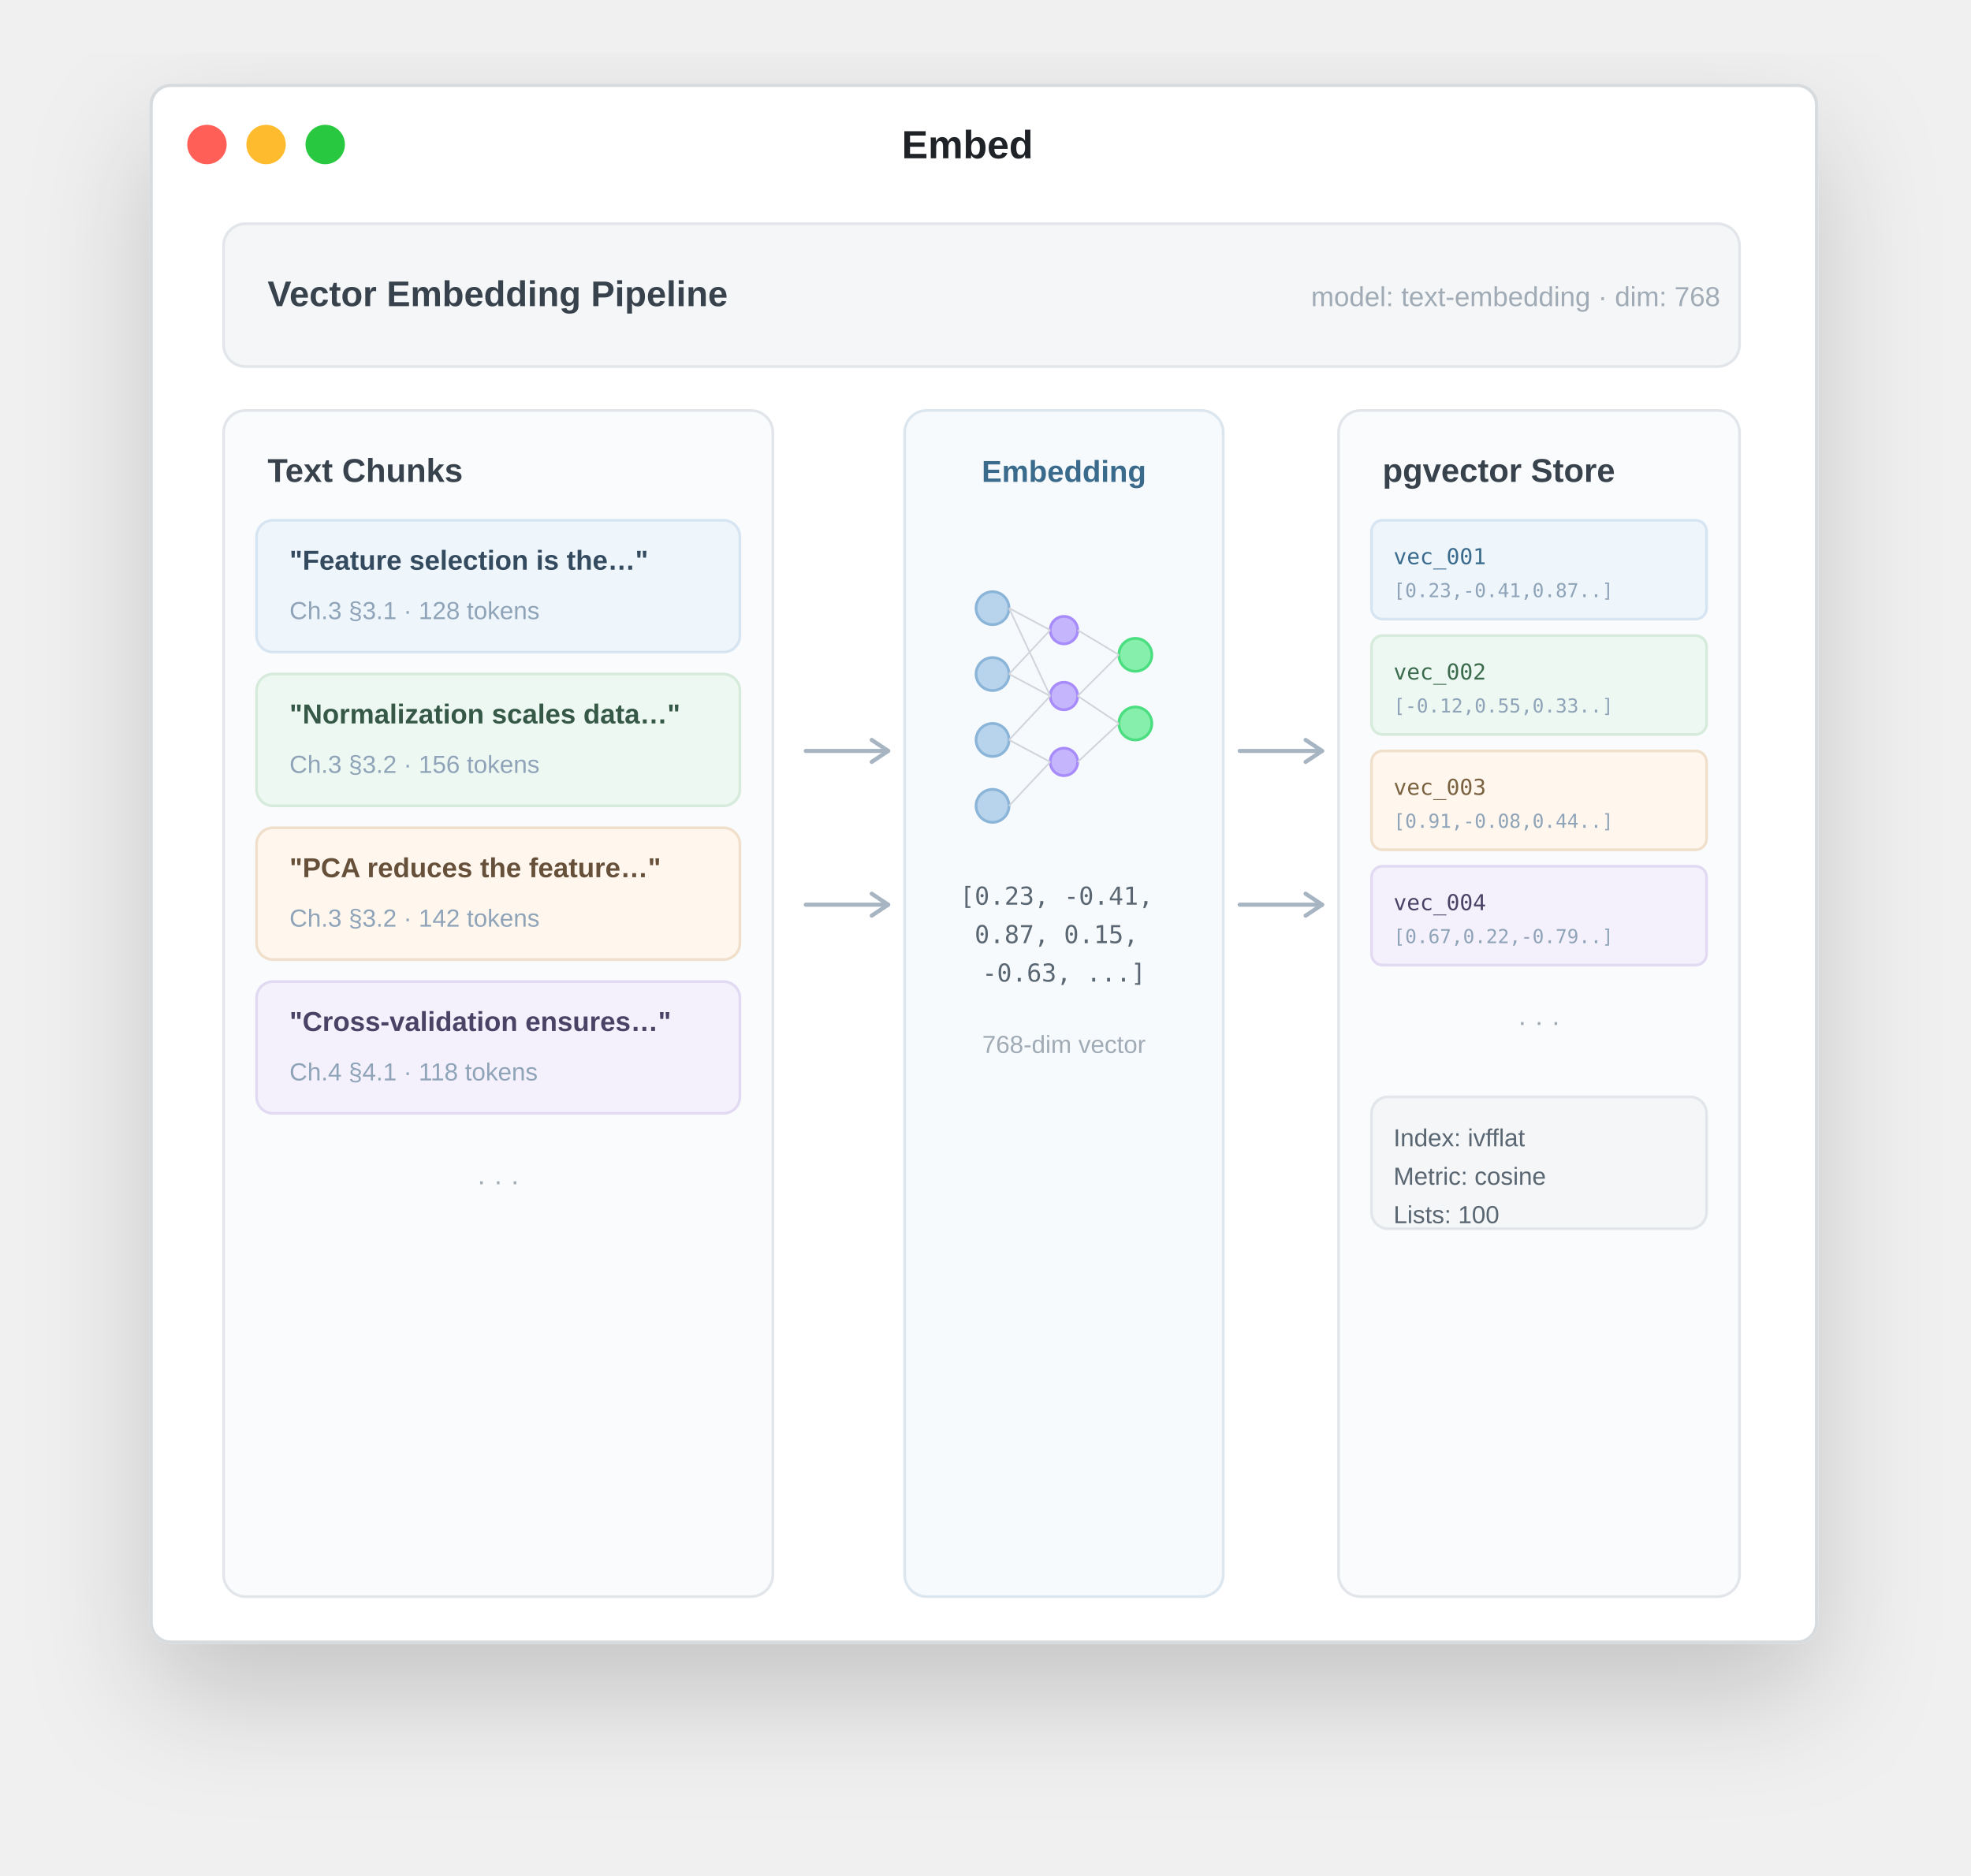
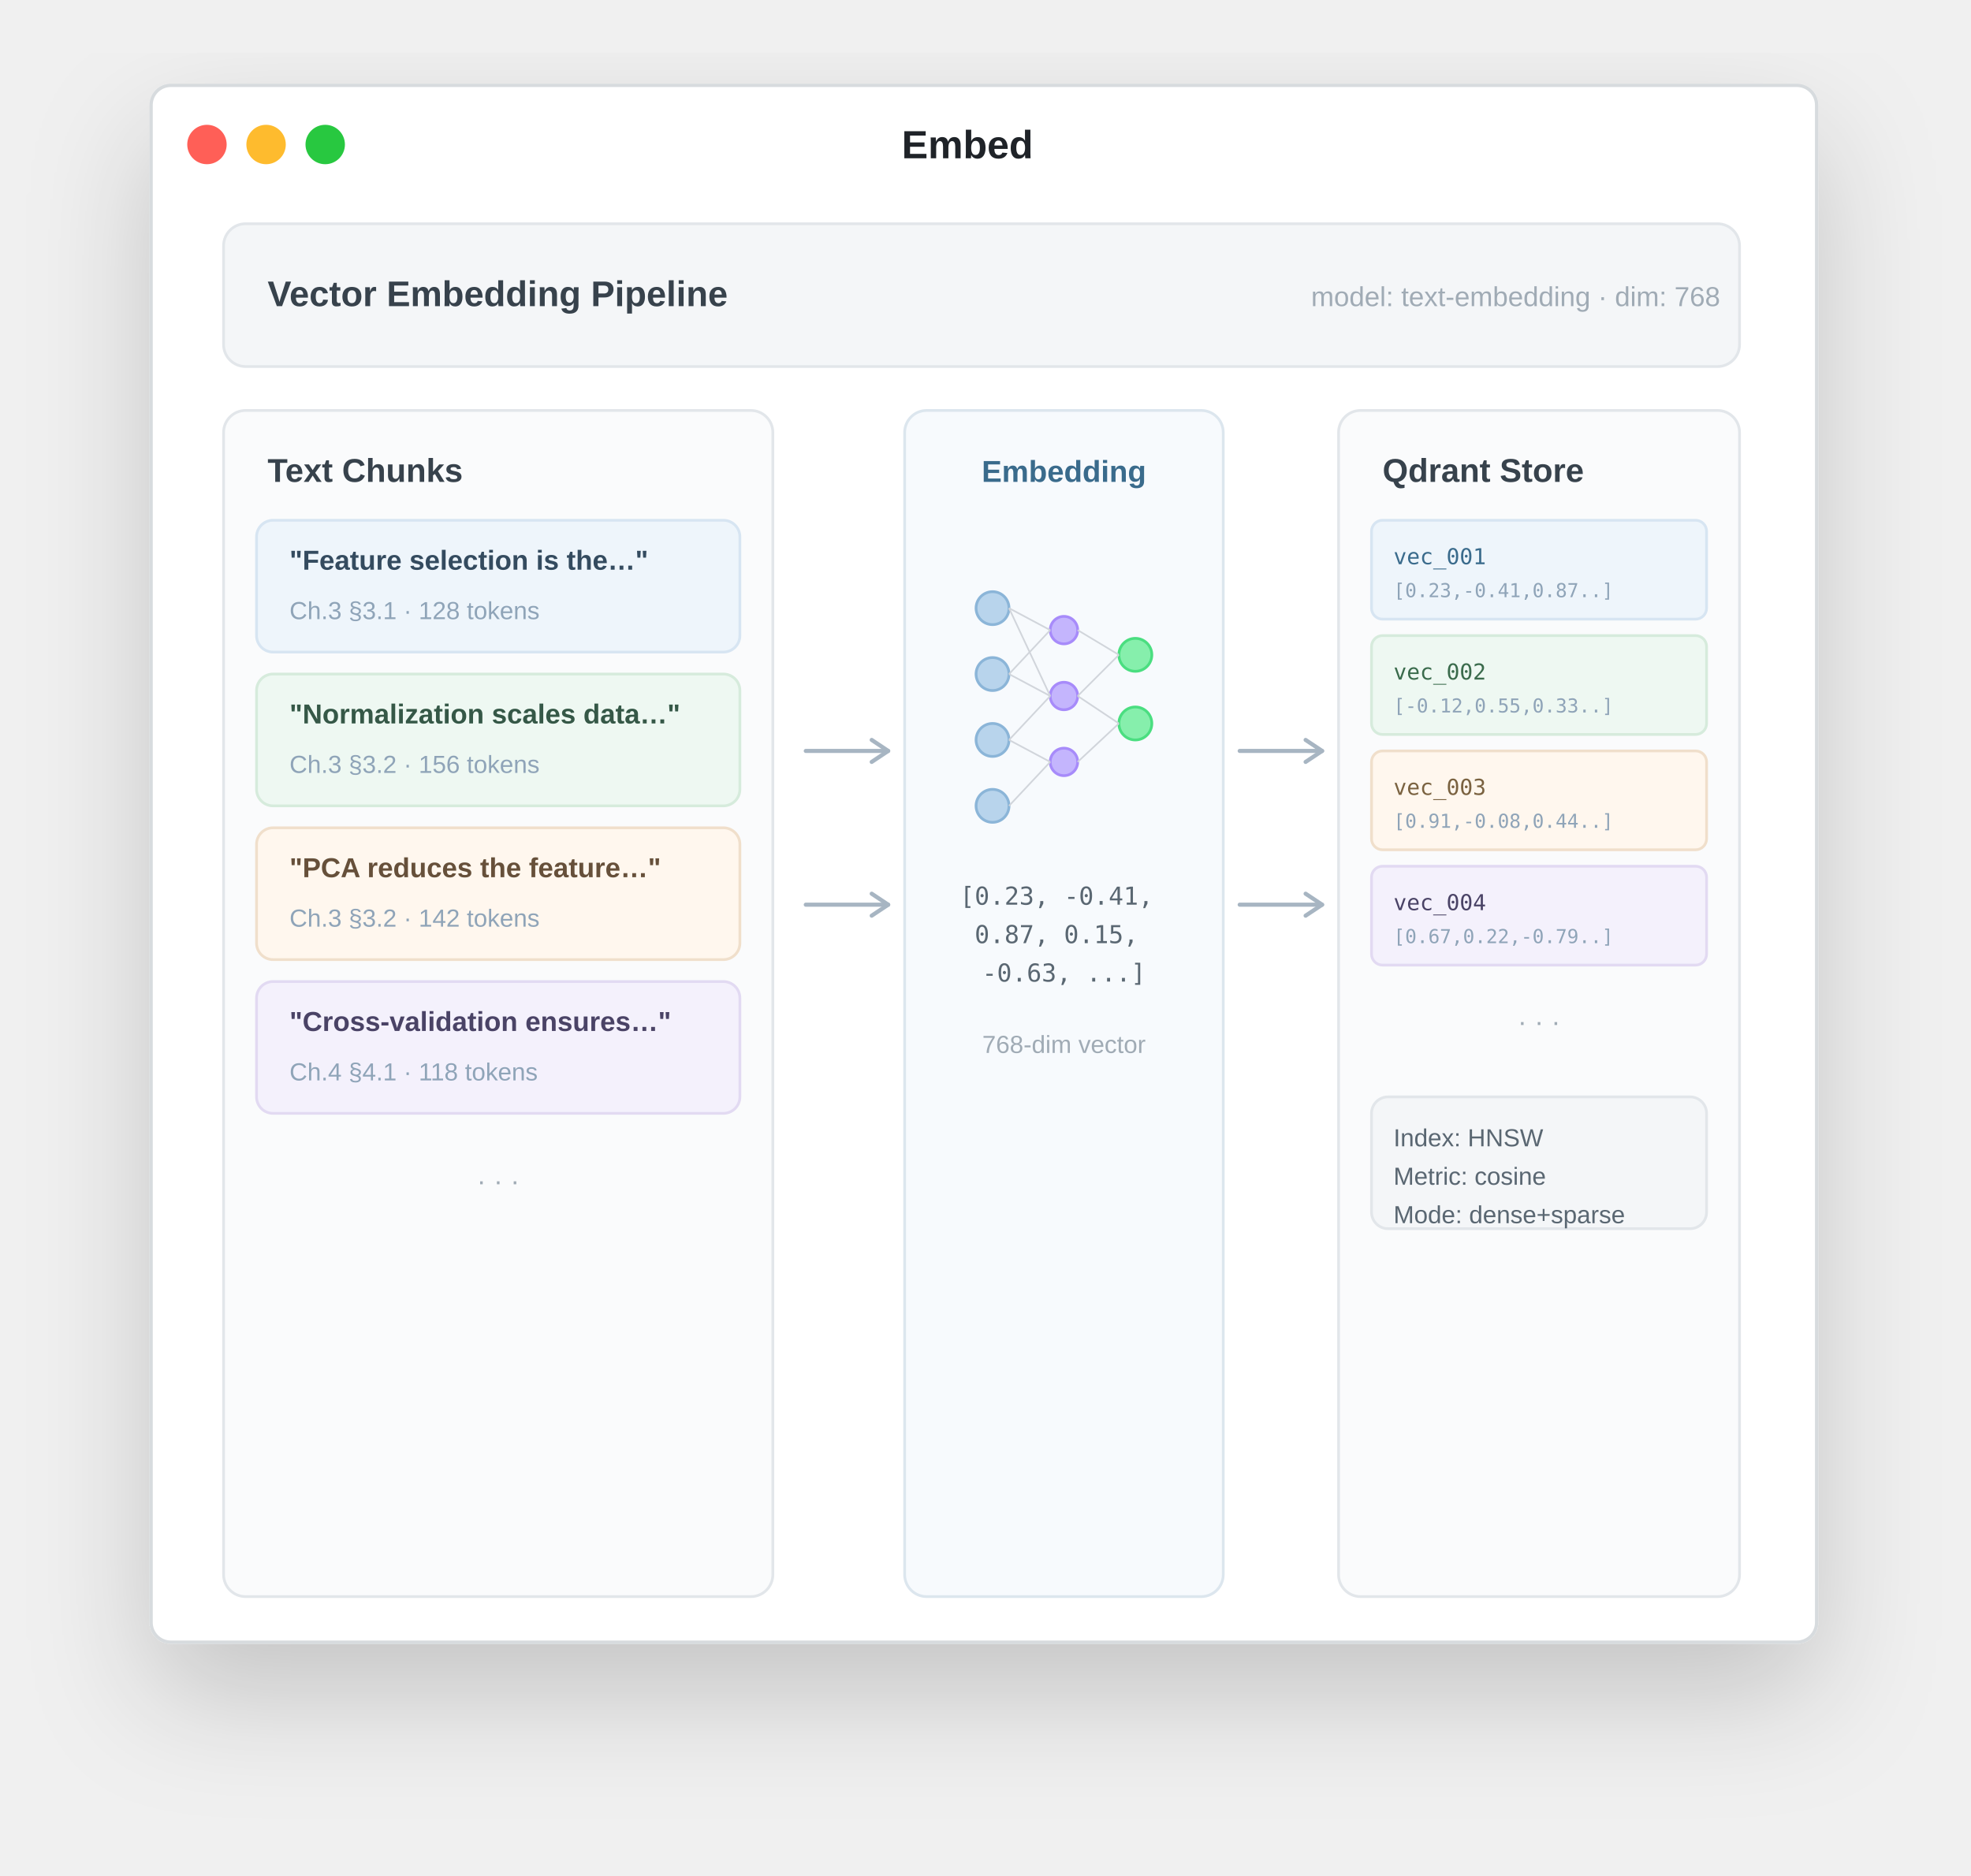
<svg xmlns="http://www.w3.org/2000/svg" width="600" height="571" viewBox="-45 -25 600 571" fill="none" preserveAspectRatio="xMidYMid meet">
  <rect x="1" y="1" width="507" height="474" rx="6" fill="#FFFFFF" stroke="#D7DBDE" filter="url(#windowShadow)" />
  <circle cx="18" cy="19" r="6" fill="#FF5F57" />
  <circle cx="36" cy="19" r="6" fill="#FEBB2E" />
  <circle cx="54" cy="19" r="6" fill="#28C840" />
  <text fill="#1F2328" xml:space="preserve" style="white-space: pre" font-family="Arial, sans-serif" font-size="12" font-weight="700" letter-spacing="0" text-anchor="middle">
    <tspan x="254.5" y="23.2">Embed</tspan>
  </text>
  <g transform="translate(3 3) scale(0.836)">
    <rect x="24" y="48" width="552" height="52" rx="8" fill="#F4F6F8" stroke="#E2E6EA" />
    <text fill="#37424C" font-family="Arial, sans-serif" font-size="13" font-weight="600">
      <tspan x="40" y="78">Vector Embedding Pipeline</tspan>
    </text>
    <text fill="#A0ABB5" font-family="Arial, sans-serif" font-size="10">
      <tspan x="420" y="78">model: text-embedding · dim: 768</tspan>
    </text>
    <rect x="24" y="116" width="200" height="432" rx="8" fill="#FAFBFC" stroke="#E2E6EA" />
    <text fill="#37424C" font-family="Arial, sans-serif" font-size="12" font-weight="600">
      <tspan x="40" y="142">Text Chunks</tspan>
    </text>
    <rect x="36" y="156" width="176" height="48" rx="6" fill="#EEF5FB" stroke="#D7E5F2" />
    <text fill="#344B5F" font-family="Arial, sans-serif" font-size="10" font-weight="600">
      <tspan x="48" y="174">"Feature selection is the…"</tspan>
    </text>
    <text fill="#8FA4B8" font-family="Arial, sans-serif" font-size="9">
      <tspan x="48" y="192">Ch.3 §3.1 · 128 tokens</tspan>
    </text>
    <rect x="36" y="212" width="176" height="48" rx="6" fill="#EEF8F2" stroke="#D6EBDC" />
    <text fill="#355847" font-family="Arial, sans-serif" font-size="10" font-weight="600">
      <tspan x="48" y="230">"Normalization scales data…"</tspan>
    </text>
    <text fill="#8FA4B8" font-family="Arial, sans-serif" font-size="9">
      <tspan x="48" y="248">Ch.3 §3.2 · 156 tokens</tspan>
    </text>
    <rect x="36" y="268" width="176" height="48" rx="6" fill="#FFF7EE" stroke="#F0DFCB" />
    <text fill="#66503A" font-family="Arial, sans-serif" font-size="10" font-weight="600">
      <tspan x="48" y="286">"PCA reduces the feature…"</tspan>
    </text>
    <text fill="#8FA4B8" font-family="Arial, sans-serif" font-size="9">
      <tspan x="48" y="304">Ch.3 §3.2 · 142 tokens</tspan>
    </text>
    <rect x="36" y="324" width="176" height="48" rx="6" fill="#F4F1FC" stroke="#E2DAF2" />
    <text fill="#4A4366" font-family="Arial, sans-serif" font-size="10" font-weight="600">
      <tspan x="48" y="342">"Cross-validation ensures…"</tspan>
    </text>
    <text fill="#8FA4B8" font-family="Arial, sans-serif" font-size="9">
      <tspan x="48" y="360">Ch.4 §4.1 · 118 tokens</tspan>
    </text>
    <text fill="#A0ABB5" font-family="Arial, sans-serif" font-size="10" text-anchor="middle">
      <tspan x="124" y="400">· · ·</tspan>
    </text>
    <g transform="translate(236, 240)">
      <line x1="0" y1="0" x2="30" y2="0" stroke="#A7B5C2" stroke-width="1.5" stroke-linecap="round" />
      <polyline points="24,-4 30,0 24,4" fill="none" stroke="#A7B5C2" stroke-width="1.5" stroke-linecap="round" stroke-linejoin="round" />
    </g>
    <g transform="translate(236, 296)">
      <line x1="0" y1="0" x2="30" y2="0" stroke="#A7B5C2" stroke-width="1.5" stroke-linecap="round" />
      <polyline points="24,-4 30,0 24,4" fill="none" stroke="#A7B5C2" stroke-width="1.5" stroke-linecap="round" stroke-linejoin="round" />
    </g>
    <rect x="272" y="116" width="116" height="432" rx="8" fill="#F7FAFD" stroke="#DCE6EE" />
    <text fill="#3A6B8C" font-family="Arial, sans-serif" font-size="11" font-weight="600" text-anchor="middle">
      <tspan x="330" y="142">Embedding</tspan>
    </text>
    <circle cx="304" cy="188" r="6" fill="#B8D4EC" stroke="#8BB5D8" />
    <circle cx="304" cy="212" r="6" fill="#B8D4EC" stroke="#8BB5D8" />
    <circle cx="304" cy="236" r="6" fill="#B8D4EC" stroke="#8BB5D8" />
    <circle cx="304" cy="260" r="6" fill="#B8D4EC" stroke="#8BB5D8" />
    <circle cx="330" cy="196" r="5" fill="#C4B5FD" stroke="#A78BFA" />
    <circle cx="330" cy="220" r="5" fill="#C4B5FD" stroke="#A78BFA" />
    <circle cx="330" cy="244" r="5" fill="#C4B5FD" stroke="#A78BFA" />
    <circle cx="356" cy="205" r="6" fill="#86EFAC" stroke="#4ADE80" />
    <circle cx="356" cy="230" r="6" fill="#86EFAC" stroke="#4ADE80" />
    <line x1="310" y1="188" x2="325" y2="196" stroke="#D1D5DB" stroke-width="0.6" />
    <line x1="310" y1="188" x2="325" y2="220" stroke="#D1D5DB" stroke-width="0.6" />
    <line x1="310" y1="212" x2="325" y2="196" stroke="#D1D5DB" stroke-width="0.6" />
    <line x1="310" y1="212" x2="325" y2="220" stroke="#D1D5DB" stroke-width="0.6" />
    <line x1="310" y1="236" x2="325" y2="220" stroke="#D1D5DB" stroke-width="0.6" />
    <line x1="310" y1="236" x2="325" y2="244" stroke="#D1D5DB" stroke-width="0.6" />
    <line x1="310" y1="260" x2="325" y2="244" stroke="#D1D5DB" stroke-width="0.6" />
    <line x1="335" y1="196" x2="350" y2="205" stroke="#D1D5DB" stroke-width="0.6" />
    <line x1="335" y1="220" x2="350" y2="205" stroke="#D1D5DB" stroke-width="0.6" />
    <line x1="335" y1="220" x2="350" y2="230" stroke="#D1D5DB" stroke-width="0.6" />
    <line x1="335" y1="244" x2="350" y2="230" stroke="#D1D5DB" stroke-width="0.6" />
    <text fill="#5A6772" font-family="monospace" font-size="9" text-anchor="middle">
      <tspan x="330" y="296">[0.23, -0.41,</tspan>
      <tspan x="330" y="310"> 0.87, 0.15,</tspan>
      <tspan x="330" y="324"> -0.63, ...]</tspan>
    </text>
    <text fill="#A0ABB5" font-family="Arial, sans-serif" font-size="9" text-anchor="middle">
      <tspan x="330" y="350">768-dim vector</tspan>
    </text>
    <g transform="translate(394, 240)">
      <line x1="0" y1="0" x2="30" y2="0" stroke="#A7B5C2" stroke-width="1.5" stroke-linecap="round" />
      <polyline points="24,-4 30,0 24,4" fill="none" stroke="#A7B5C2" stroke-width="1.5" stroke-linecap="round" stroke-linejoin="round" />
    </g>
    <g transform="translate(394, 296)">
      <line x1="0" y1="0" x2="30" y2="0" stroke="#A7B5C2" stroke-width="1.5" stroke-linecap="round" />
      <polyline points="24,-4 30,0 24,4" fill="none" stroke="#A7B5C2" stroke-width="1.5" stroke-linecap="round" stroke-linejoin="round" />
    </g>
    <rect x="430" y="116" width="146" height="432" rx="8" fill="#FAFBFC" stroke="#E2E6EA" />
    <text fill="#37424C" font-family="Arial, sans-serif" font-size="12" font-weight="600">
-       <tspan x="446" y="142">pgvector Store</tspan>
+       <tspan x="446" y="142">Qdrant Store</tspan>
    </text>
    <rect x="442" y="156" width="122" height="36" rx="4" fill="#EEF5FB" stroke="#D7E5F2" />
    <text fill="#3A6B8C" font-family="monospace" font-size="8">
      <tspan x="450" y="172">vec_001</tspan>
    </text>
    <text fill="#8FA4B8" font-family="monospace" font-size="7">
      <tspan x="450" y="184">[0.23,-0.41,0.87..]</tspan>
    </text>
    <rect x="442" y="198" width="122" height="36" rx="4" fill="#EEF8F2" stroke="#D6EBDC" />
    <text fill="#3A6B4C" font-family="monospace" font-size="8">
      <tspan x="450" y="214">vec_002</tspan>
    </text>
    <text fill="#8FA4B8" font-family="monospace" font-size="7">
      <tspan x="450" y="226">[-0.12,0.55,0.33..]</tspan>
    </text>
    <rect x="442" y="240" width="122" height="36" rx="4" fill="#FFF7EE" stroke="#F0DFCB" />
    <text fill="#7A6240" font-family="monospace" font-size="8">
      <tspan x="450" y="256">vec_003</tspan>
    </text>
    <text fill="#8FA4B8" font-family="monospace" font-size="7">
      <tspan x="450" y="268">[0.91,-0.08,0.44..]</tspan>
    </text>
    <rect x="442" y="282" width="122" height="36" rx="4" fill="#F4F1FC" stroke="#E2DAF2" />
    <text fill="#4A4366" font-family="monospace" font-size="8">
      <tspan x="450" y="298">vec_004</tspan>
    </text>
    <text fill="#8FA4B8" font-family="monospace" font-size="7">
      <tspan x="450" y="310">[0.67,0.22,-0.79..]</tspan>
    </text>
    <text fill="#A0ABB5" font-family="Arial, sans-serif" font-size="10" text-anchor="middle">
      <tspan x="503" y="342">· · ·</tspan>
    </text>
    <rect x="442" y="366" width="122" height="48" rx="6" fill="#F4F6F8" stroke="#E2E6EA" />
    <text fill="#5A6772" font-family="Arial, sans-serif" font-size="9">
-       <tspan x="450" y="384">Index: ivfflat</tspan>
+       <tspan x="450" y="384">Index: HNSW</tspan>
    </text>
    <text fill="#5A6772" font-family="Arial, sans-serif" font-size="9">
      <tspan x="450" y="398">Metric: cosine</tspan>
    </text>
    <text fill="#5A6772" font-family="Arial, sans-serif" font-size="9">
-       <tspan x="450" y="412">Lists: 100</tspan>
+       <tspan x="450" y="412">Mode: dense+sparse</tspan>
    </text>
  </g>
  <defs>
    <filter id="windowShadow" x="-120" y="-120" width="920" height="920" filterUnits="userSpaceOnUse" color-interpolation-filters="sRGB">
      <feDropShadow dx="0" dy="16" stdDeviation="18" flood-color="#000000" flood-opacity="0.18" />
    </filter>
  </defs>
</svg>
